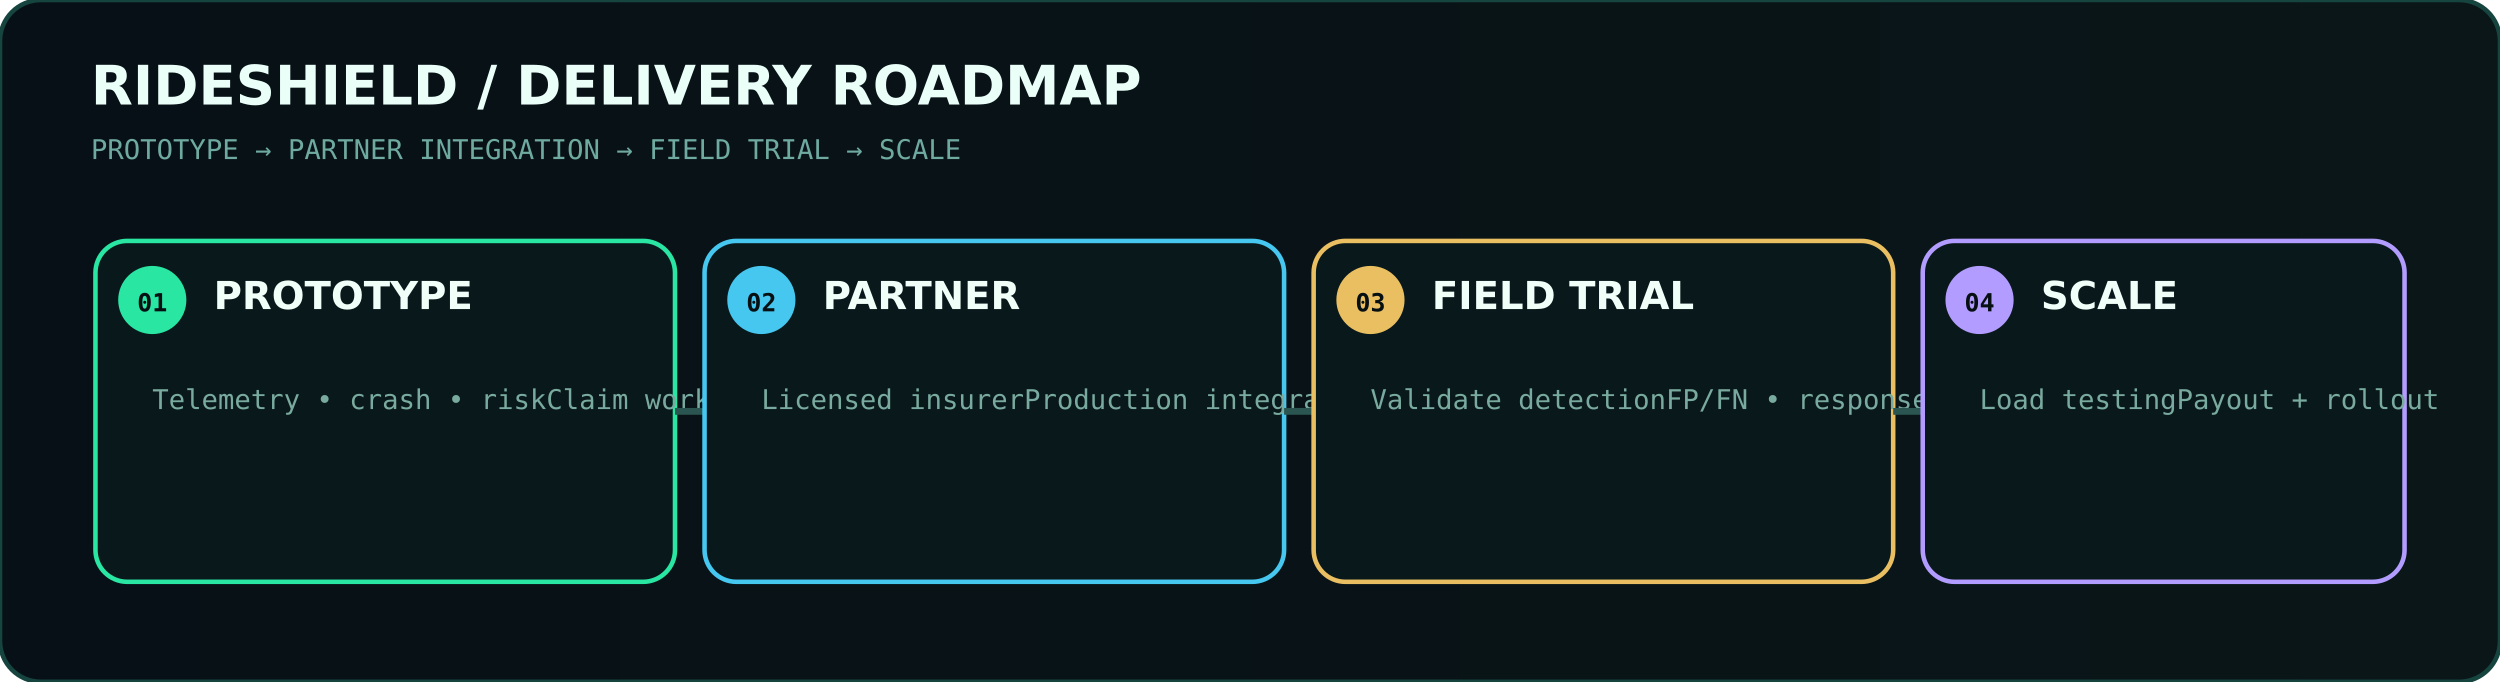
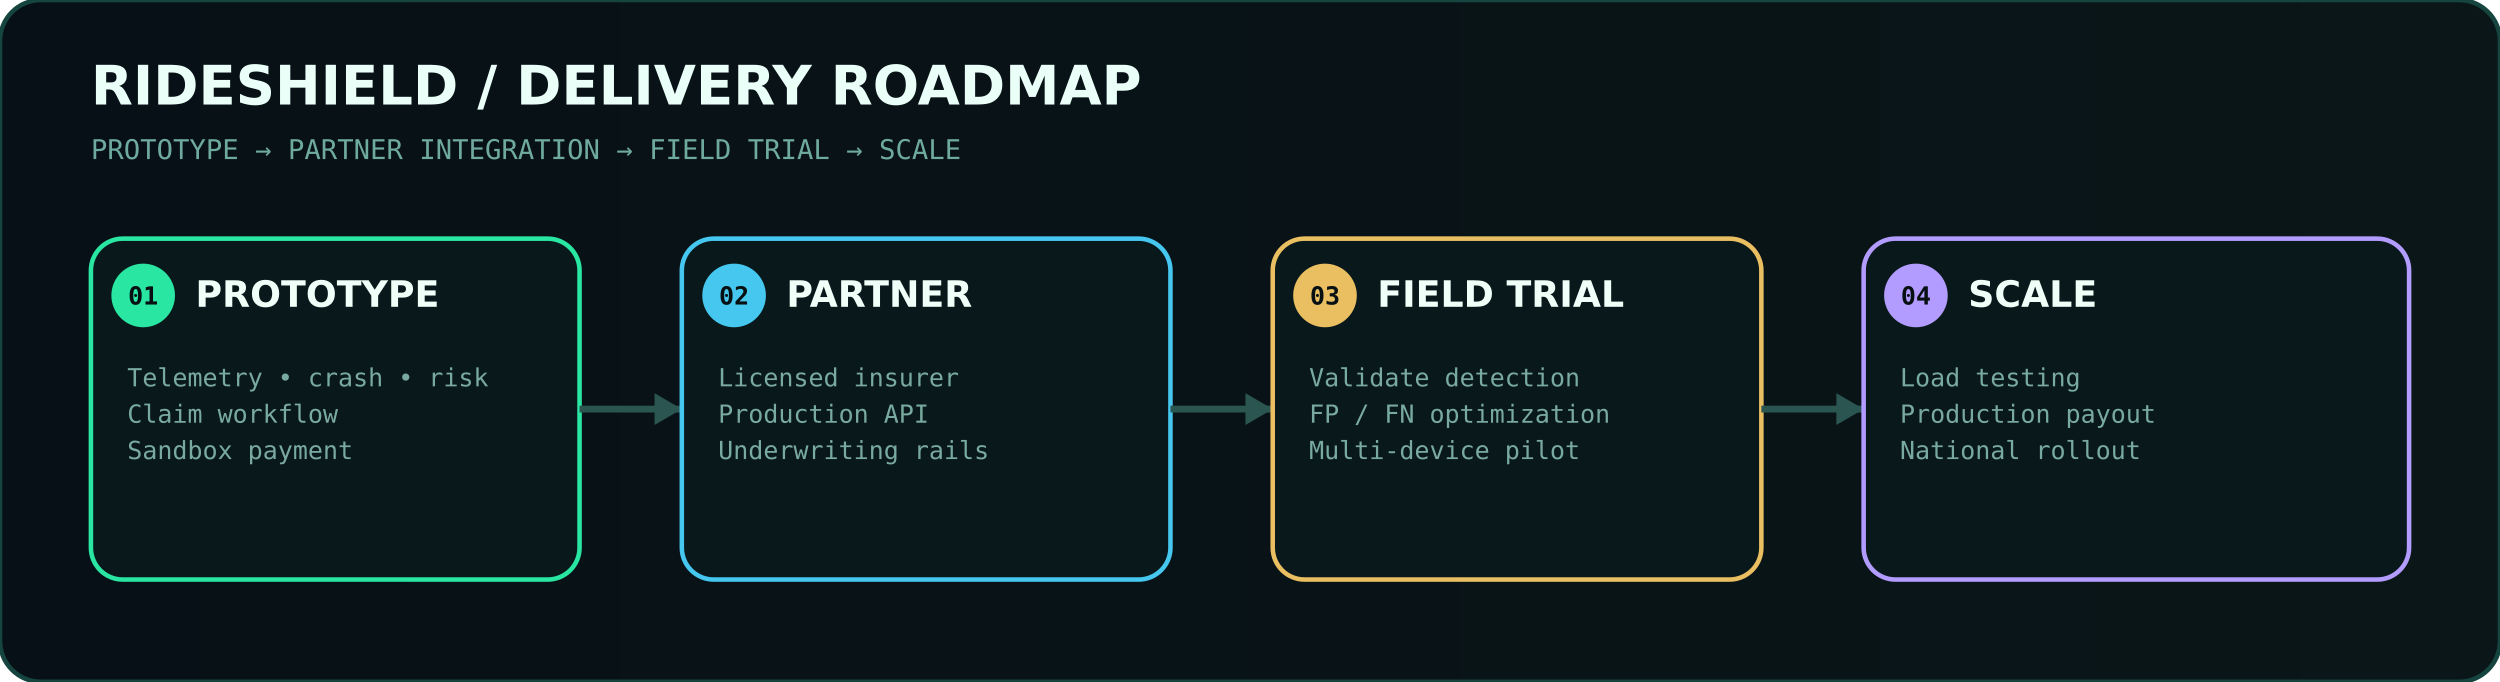
<svg xmlns="http://www.w3.org/2000/svg" width="1100" height="300" viewBox="0 0 1100 300">
  <defs>
    <linearGradient id="g" x1="0" x2="1">
      <stop stop-color="#071016" />
      <stop offset="1" stop-color="#0a1618" />
    </linearGradient>
  </defs>
  <rect width="1100" height="300" rx="18" fill="url(#g)" stroke="#16443f" stroke-width="2" />
  <text x="40" y="46" fill="#eafff8" font-family="DejaVu Sans, sans-serif" font-weight="700" font-size="24">RIDESHIELD / DELIVERY ROADMAP</text>
  <text x="40" y="70" fill="#6faaa0" font-family="DejaVu Sans Mono, monospace" font-size="12">PROTOTYPE → PARTNER INTEGRATION → FIELD TRIAL → SCALE</text>
-   <rect x="42" y="106" width="255" height="150" rx="14" fill="#09181a" stroke="#29e6a3" stroke-width="2" />
-   <circle cx="67" cy="132" r="15" fill="#29e6a3" />
-   <text x="67" y="137" text-anchor="middle" fill="#061012" font-family="DejaVu Sans Mono" font-weight="700" font-size="11">01</text>
-   <text x="94" y="136" fill="#f1fff9" font-family="DejaVu Sans, sans-serif" font-weight="700" font-size="17">PROTOTYPE</text>
-   <text x="67" y="180" fill="#79aa9f" font-family="DejaVu Sans Mono" font-size="12">Telemetry • crash • risk
- Claim workflow • sandbox payment</text>
-   <line x1="297" y1="181" x2="352" y2="181" stroke="#2a5550" stroke-width="3" />
-   <polygon points="352,181 338,173 338,189" fill="#2a5550" />
-   <rect x="310" y="106" width="255" height="150" rx="14" fill="#09181a" stroke="#45c7f0" stroke-width="2" />
-   <circle cx="335" cy="132" r="15" fill="#45c7f0" />
-   <text x="335" y="137" text-anchor="middle" fill="#061012" font-family="DejaVu Sans Mono" font-weight="700" font-size="11">02</text>
-   <text x="362" y="136" fill="#f1fff9" font-family="DejaVu Sans, sans-serif" font-weight="700" font-size="17">PARTNER</text>
-   <text x="335" y="180" fill="#79aa9f" font-family="DejaVu Sans Mono" font-size="12">Licensed insurer
- Production integration</text>
-   <line x1="565" y1="181" x2="620" y2="181" stroke="#2a5550" stroke-width="3" />
-   <polygon points="620,181 606,173 606,189" fill="#2a5550" />
-   <rect x="578" y="106" width="255" height="150" rx="14" fill="#09181a" stroke="#eabf62" stroke-width="2" />
-   <circle cx="603" cy="132" r="15" fill="#eabf62" />
-   <text x="603" y="137" text-anchor="middle" fill="#061012" font-family="DejaVu Sans Mono" font-weight="700" font-size="11">03</text>
-   <text x="630" y="136" fill="#f1fff9" font-family="DejaVu Sans, sans-serif" font-weight="700" font-size="17">FIELD TRIAL</text>
-   <text x="603" y="180" fill="#79aa9f" font-family="DejaVu Sans Mono" font-size="12">Validate detection
- FP/FN • response • devices</text>
-   <line x1="833" y1="181" x2="888" y2="181" stroke="#2a5550" stroke-width="3" />
-   <polygon points="888,181 874,173 874,189" fill="#2a5550" />
-   <rect x="846" y="106" width="212" height="150" rx="14" fill="#09181a" stroke="#b39cff" stroke-width="2" />
-   <circle cx="871" cy="132" r="15" fill="#b39cff" />
-   <text x="871" y="137" text-anchor="middle" fill="#061012" font-family="DejaVu Sans Mono" font-weight="700" font-size="11">04</text>
-   <text x="898" y="136" fill="#f1fff9" font-family="DejaVu Sans, sans-serif" font-weight="700" font-size="17">SCALE</text>
-   <text x="871" y="180" fill="#79aa9f" font-family="DejaVu Sans Mono" font-size="12">Load testing
- Payout + rollout</text>
+   <rect x="40" y="105" width="215" height="150" rx="14" fill="#09181a" stroke="#29e6a3" stroke-width="2" />
+   <circle cx="63" cy="130" r="14" fill="#29e6a3" />
+   <text x="63" y="134" text-anchor="middle" fill="#061012" font-family="DejaVu Sans Mono, monospace" font-weight="700" font-size="11">01</text>
+   <text x="86" y="135" fill="#f1fff9" font-family="DejaVu Sans, sans-serif" font-weight="700" font-size="16">PROTOTYPE</text>
+   <text x="56" y="170" fill="#79aa9f" font-family="DejaVu Sans Mono, monospace" font-size="11">
+     <tspan x="56" dy="0">Telemetry • crash • risk</tspan>
+     <tspan x="56" dy="16">Claim workflow</tspan>
+     <tspan x="56" dy="16">Sandbox payment</tspan>
+   </text>
+   <line x1="255" y1="180" x2="300" y2="180" stroke="#2a5550" stroke-width="3" />
+   <polygon points="300,180 288,173 288,187" fill="#2a5550" />
+   <rect x="300" y="105" width="215" height="150" rx="14" fill="#09181a" stroke="#45c7f0" stroke-width="2" />
+   <circle cx="323" cy="130" r="14" fill="#45c7f0" />
+   <text x="323" y="134" text-anchor="middle" fill="#061012" font-family="DejaVu Sans Mono, monospace" font-weight="700" font-size="11">02</text>
+   <text x="346" y="135" fill="#f1fff9" font-family="DejaVu Sans, sans-serif" font-weight="700" font-size="16">PARTNER</text>
+   <text x="316" y="170" fill="#79aa9f" font-family="DejaVu Sans Mono, monospace" font-size="11">
+     <tspan x="316" dy="0">Licensed insurer</tspan>
+     <tspan x="316" dy="16">Production API</tspan>
+     <tspan x="316" dy="16">Underwriting rails</tspan>
+   </text>
+   <line x1="515" y1="180" x2="560" y2="180" stroke="#2a5550" stroke-width="3" />
+   <polygon points="560,180 548,173 548,187" fill="#2a5550" />
+   <rect x="560" y="105" width="215" height="150" rx="14" fill="#09181a" stroke="#eabf62" stroke-width="2" />
+   <circle cx="583" cy="130" r="14" fill="#eabf62" />
+   <text x="583" y="134" text-anchor="middle" fill="#061012" font-family="DejaVu Sans Mono, monospace" font-weight="700" font-size="11">03</text>
+   <text x="606" y="135" fill="#f1fff9" font-family="DejaVu Sans, sans-serif" font-weight="700" font-size="16">FIELD TRIAL</text>
+   <text x="576" y="170" fill="#79aa9f" font-family="DejaVu Sans Mono, monospace" font-size="11">
+     <tspan x="576" dy="0">Validate detection</tspan>
+     <tspan x="576" dy="16">FP / FN optimization</tspan>
+     <tspan x="576" dy="16">Multi-device pilot</tspan>
+   </text>
+   <line x1="775" y1="180" x2="820" y2="180" stroke="#2a5550" stroke-width="3" />
+   <polygon points="820,180 808,173 808,187" fill="#2a5550" />
+   <rect x="820" y="105" width="240" height="150" rx="14" fill="#09181a" stroke="#b39cff" stroke-width="2" />
+   <circle cx="843" cy="130" r="14" fill="#b39cff" />
+   <text x="843" y="134" text-anchor="middle" fill="#061012" font-family="DejaVu Sans Mono, monospace" font-weight="700" font-size="11">04</text>
+   <text x="866" y="135" fill="#f1fff9" font-family="DejaVu Sans, sans-serif" font-weight="700" font-size="16">SCALE</text>
+   <text x="836" y="170" fill="#79aa9f" font-family="DejaVu Sans Mono, monospace" font-size="11">
+     <tspan x="836" dy="0">Load testing</tspan>
+     <tspan x="836" dy="16">Production payout</tspan>
+     <tspan x="836" dy="16">National rollout</tspan>
+   </text>
</svg>
